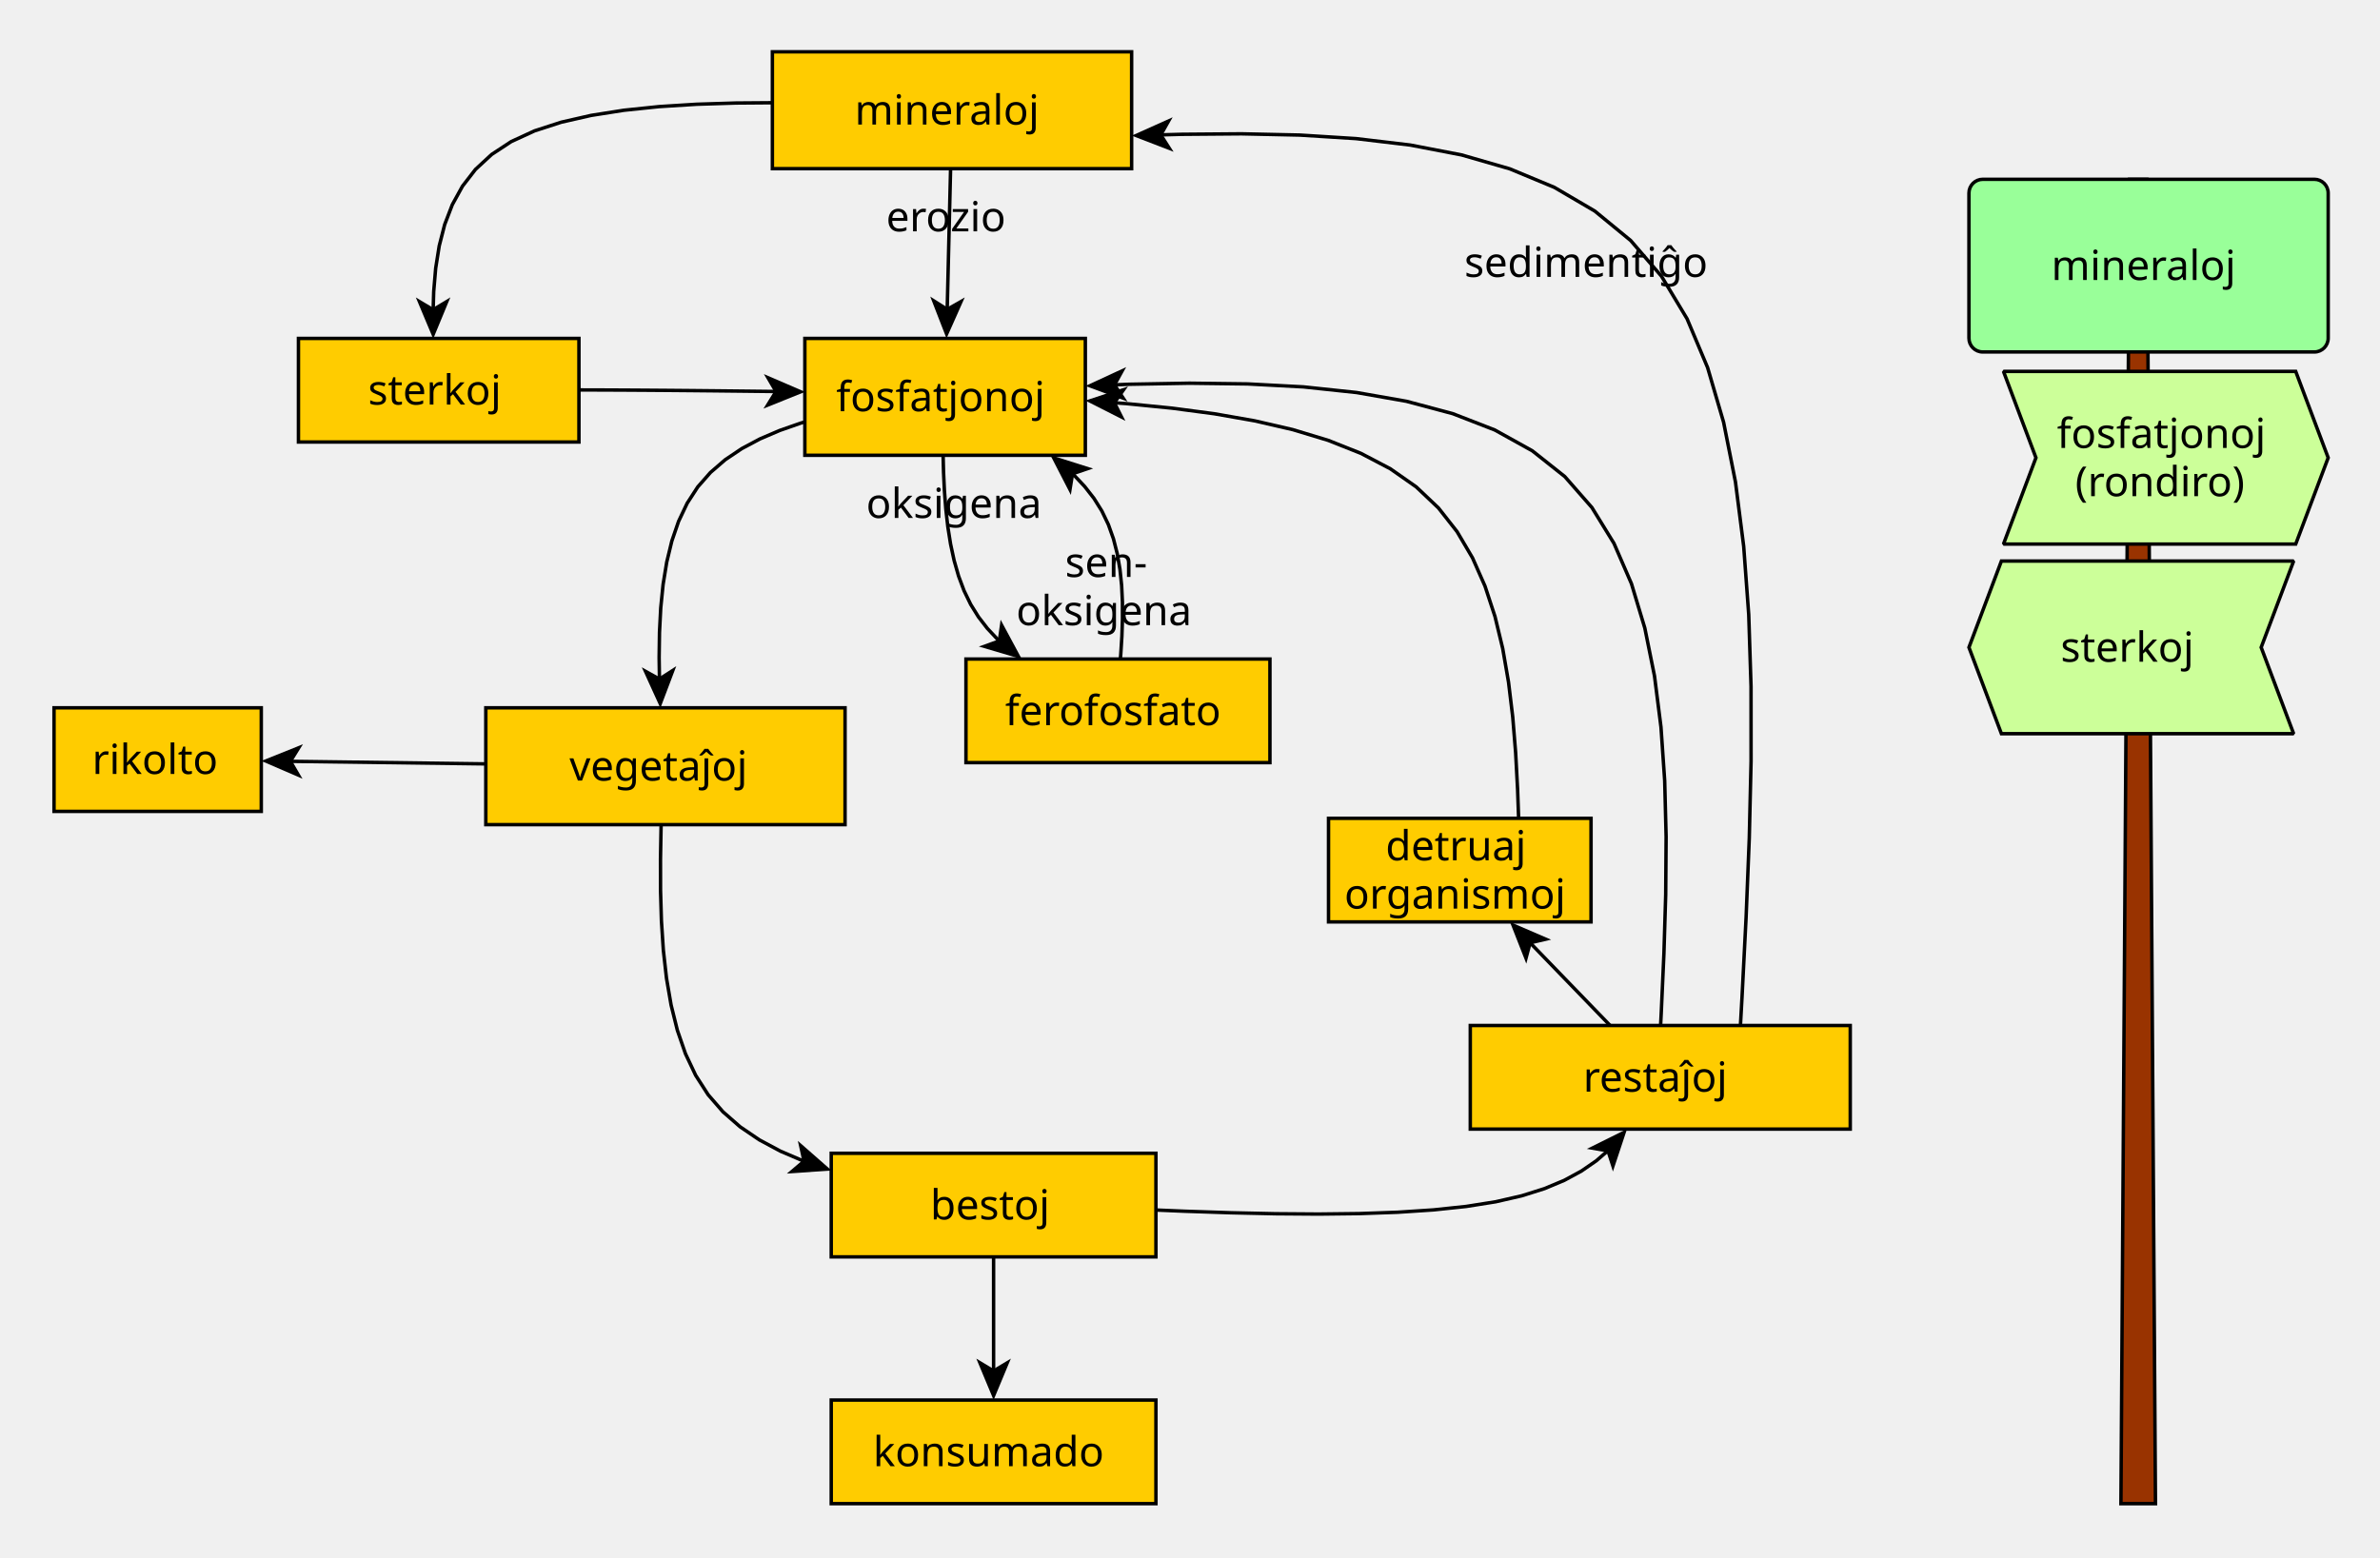
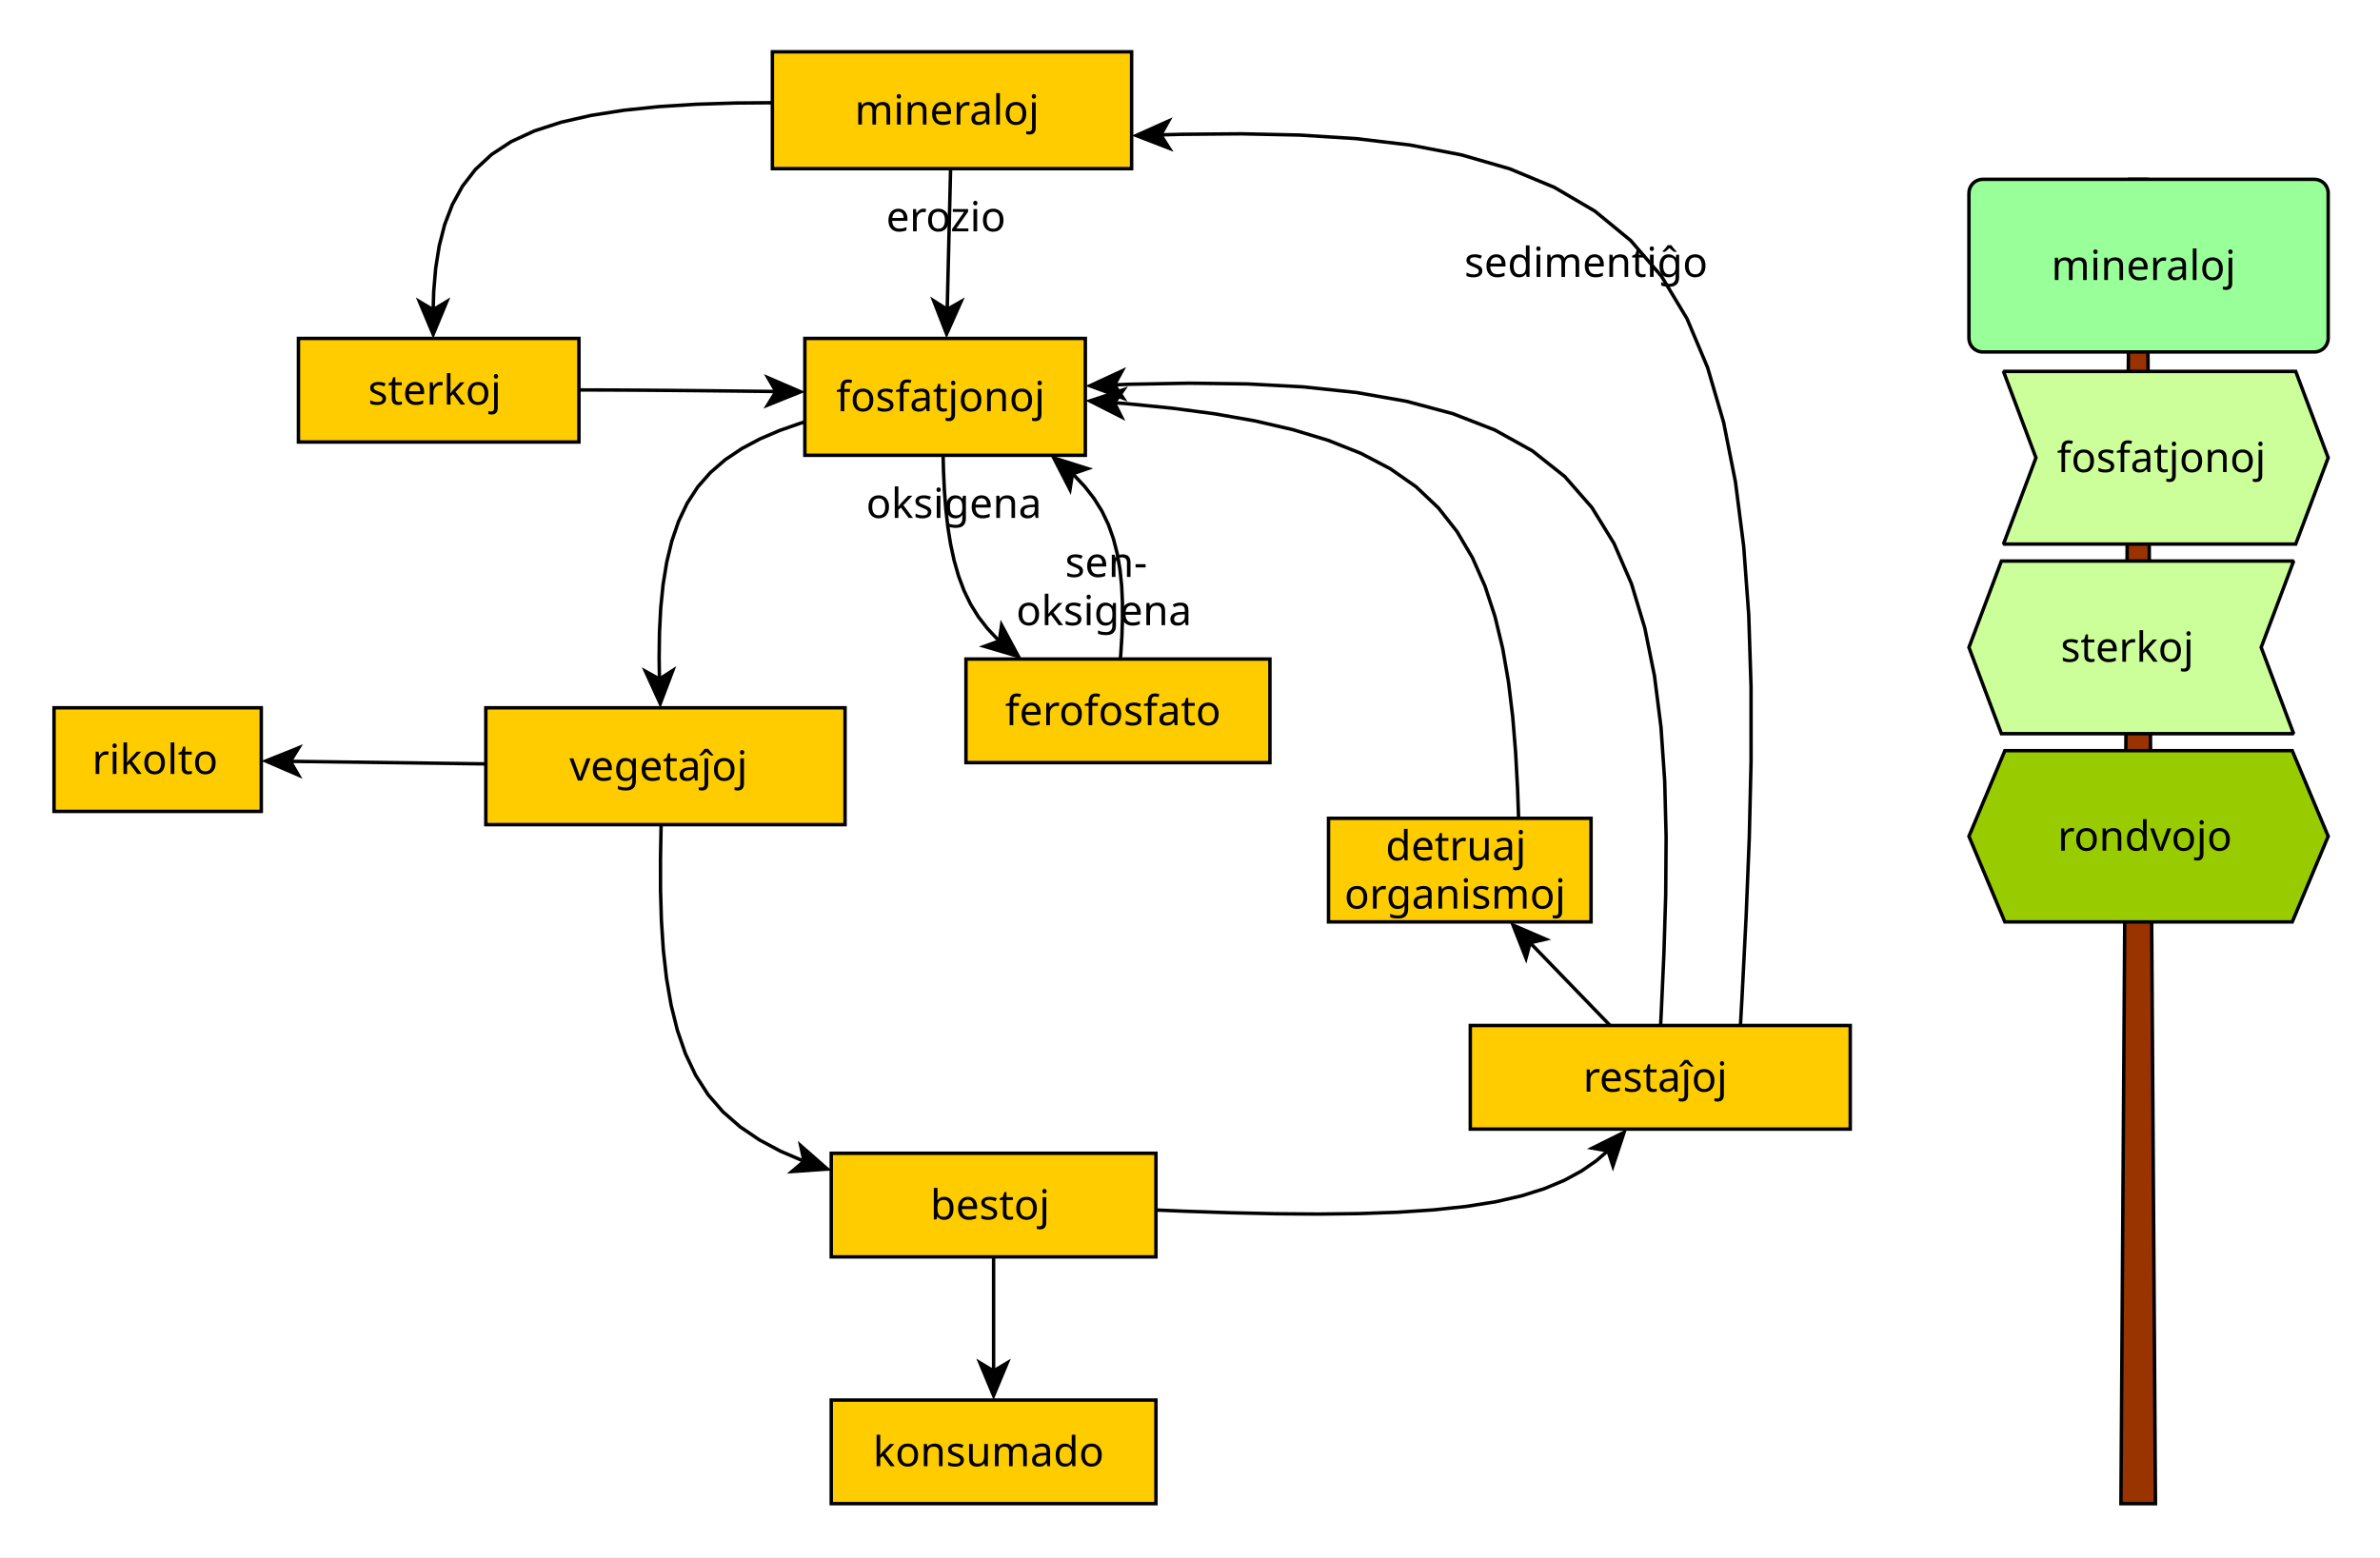
<svg xmlns="http://www.w3.org/2000/svg" xmlns:xlink="http://www.w3.org/1999/xlink" fill-opacity="1" color-rendering="auto" color-interpolation="auto" text-rendering="auto" stroke="black" stroke-linecap="square" width="689" stroke-miterlimit="10" shape-rendering="auto" stroke-opacity="1" fill="black" stroke-dasharray="none" font-weight="normal" stroke-width="1" height="451" font-family="'Dialog'" font-style="normal" stroke-linejoin="miter" font-size="12px" stroke-dashoffset="0" image-rendering="auto">
  <defs id="genericDefs" />
  <g>
    <defs id="defs1">
      <clipPath clipPathUnits="userSpaceOnUse" id="clipPath1">
        <path d="M0 0 L689 0 L689 451 L0 451 L0 0 Z" />
      </clipPath>
+       <clipPath clipPathUnits="userSpaceOnUse" id="clipPath2">
+         <path d="M-58 32 L631 32 L631 483 L-58 483 L-58 32 Z" />
+       </clipPath>
    </defs>
+     <g fill="white" text-rendering="geometricPrecision" shape-rendering="geometricPrecision" transform="translate(58,-32)" stroke="white">
+       <rect x="-58" width="689" height="451" y="32" clip-path="url(#clipPath2)" stroke="none" />
+     </g>
    <g id="y.node.0">
+       <a target="_blank" xlink:type="simple" xlink:href="#mineraloj" xlink:show="new">
+         <g fill="rgb(255,204,0)" text-rendering="geometricPrecision" shape-rendering="geometricPrecision" transform="matrix(1,0,0,1,58,-32)" stroke="rgb(255,204,0)">
+           <rect x="165.6" width="104" height="33.84" y="47" stroke="none" />
+         </g>
+         <g text-rendering="geometricPrecision" stroke-miterlimit="1.45" shape-rendering="geometricPrecision" transform="matrix(1,0,0,1,58,-32)" stroke-linecap="butt">
+           <rect fill="none" x="165.6" width="104" height="33.84" y="47" />
+         </g>
+         <g>
+           <g text-rendering="geometricPrecision" stroke-miterlimit="1.45" shape-rendering="geometricPrecision" font-family="sans-serif" transform="matrix(1,0,0,1,58,-32)" stroke-linecap="butt">
+             <text x="189.446" xml:space="preserve" y="68.074" stroke="none">mineraloj</text>
+           </g>
+         </g>
+       </a>
+     </g>
+     <g id="y.node.1">
+       <a target="_blank" xlink:type="simple" xlink:href="#fosfato" xlink:show="new">
+         <g fill="rgb(255,204,0)" text-rendering="geometricPrecision" shape-rendering="geometricPrecision" transform="matrix(1,0,0,1,58,-32)" stroke="rgb(255,204,0)">
+           <rect x="175" width="81.2" height="33.84" y="130" stroke="none" />
+         </g>
+         <g text-rendering="geometricPrecision" stroke-miterlimit="1.45" shape-rendering="geometricPrecision" transform="matrix(1,0,0,1,58,-32)" stroke-linecap="butt">
+           <rect fill="none" x="175" width="81.2" height="33.84" y="130" />
+         </g>
+         <g>
+           <g text-rendering="geometricPrecision" stroke-miterlimit="1.45" shape-rendering="geometricPrecision" font-family="sans-serif" transform="matrix(1,0,0,1,58,-32)" stroke-linecap="butt">
+             <text x="184.071" xml:space="preserve" y="151.074" stroke="none">fosfatjonoj</text>
+           </g>
+         </g>
+       </a>
+     </g>
+     <g id="y.node.2">
+       <a target="_blank" xlink:type="simple" xlink:href="#ferofosfato" xlink:show="new">
+         <g fill="rgb(255,204,0)" text-rendering="geometricPrecision" shape-rendering="geometricPrecision" transform="matrix(1,0,0,1,58,-32)" stroke="rgb(255,204,0)">
+           <rect x="221.64" width="88" height="30" y="222.84" stroke="none" />
+         </g>
+         <g text-rendering="geometricPrecision" stroke-miterlimit="1.45" shape-rendering="geometricPrecision" transform="matrix(1,0,0,1,58,-32)" stroke-linecap="butt">
+           <rect fill="none" x="221.64" width="88" height="30" y="222.84" />
+         </g>
+         <g>
+           <g text-rendering="geometricPrecision" stroke-miterlimit="1.45" shape-rendering="geometricPrecision" font-family="sans-serif" transform="matrix(1,0,0,1,58,-32)" stroke-linecap="butt">
+             <text x="232.977" xml:space="preserve" y="241.994" stroke="none">ferofosfato</text>
+           </g>
+         </g>
+       </a>
+     </g>
+     <g id="y.node.3">
+       <a target="_blank" xlink:type="simple" xlink:href="#plantoj" xlink:show="new">
+         <g fill="rgb(255,204,0)" text-rendering="geometricPrecision" shape-rendering="geometricPrecision" transform="matrix(1,0,0,1,58,-32)" stroke="rgb(255,204,0)">
+           <rect x="82.64" width="104" height="33.84" y="236.96" stroke="none" />
+         </g>
+         <g text-rendering="geometricPrecision" stroke-miterlimit="1.45" shape-rendering="geometricPrecision" transform="matrix(1,0,0,1,58,-32)" stroke-linecap="butt">
+           <rect fill="none" x="82.64" width="104" height="33.84" y="236.96" />
+         </g>
+         <g>
+           <g text-rendering="geometricPrecision" stroke-miterlimit="1.45" shape-rendering="geometricPrecision" font-family="sans-serif" transform="matrix(1,0,0,1,58,-32)" stroke-linecap="butt">
+             <text x="106.864" xml:space="preserve" y="258.034" stroke="none">vegetaĵoj</text>
+           </g>
+         </g>
+       </a>
+     </g>
+     <g id="y.node.4">
+       <a target="_blank" xlink:type="simple" xlink:href="#bestoj" xlink:show="new">
+         <g fill="rgb(255,204,0)" text-rendering="geometricPrecision" shape-rendering="geometricPrecision" transform="matrix(1,0,0,1,58,-32)" stroke="rgb(255,204,0)">
+           <rect x="182.64" width="94" height="30" y="365.96" stroke="none" />
+         </g>
+         <g text-rendering="geometricPrecision" stroke-miterlimit="1.45" shape-rendering="geometricPrecision" transform="matrix(1,0,0,1,58,-32)" stroke-linecap="butt">
+           <rect fill="none" x="182.64" width="94" height="30" y="365.96" />
+         </g>
+         <g>
+           <g text-rendering="geometricPrecision" stroke-miterlimit="1.45" shape-rendering="geometricPrecision" font-family="sans-serif" transform="matrix(1,0,0,1,58,-32)" stroke-linecap="butt">
+             <text x="211.324" xml:space="preserve" y="385.114" stroke="none">bestoj</text>
+           </g>
+         </g>
+       </a>
+     </g>
+     <g id="y.node.5">
+       <a target="_blank" xlink:type="simple" xlink:href="#restoj" xlink:show="new">
+         <g fill="rgb(255,204,0)" text-rendering="geometricPrecision" shape-rendering="geometricPrecision" transform="matrix(1,0,0,1,58,-32)" stroke="rgb(255,204,0)">
+           <rect x="367.64" width="110" height="30" y="328.96" stroke="none" />
+         </g>
+         <g text-rendering="geometricPrecision" stroke-miterlimit="1.45" shape-rendering="geometricPrecision" transform="matrix(1,0,0,1,58,-32)" stroke-linecap="butt">
+           <rect fill="none" x="367.64" width="110" height="30" y="328.96" />
+         </g>
+         <g>
+           <g text-rendering="geometricPrecision" stroke-miterlimit="1.45" shape-rendering="geometricPrecision" font-family="sans-serif" transform="matrix(1,0,0,1,58,-32)" stroke-linecap="butt">
+             <text x="400.322" xml:space="preserve" y="348.114" stroke="none">restaĵoj</text>
+           </g>
+         </g>
+       </a>
+     </g>
+     <g id="y.node.6">
+       <a target="_blank" xlink:type="simple" xlink:href="#rikolto" xlink:show="new">
+         <g fill="rgb(255,204,0)" text-rendering="geometricPrecision" shape-rendering="geometricPrecision" transform="matrix(1,0,0,1,58,-32)" stroke="rgb(255,204,0)">
+           <rect x="-42.36" width="60" height="30" y="236.96" stroke="none" />
+         </g>
+         <g text-rendering="geometricPrecision" stroke-miterlimit="1.45" shape-rendering="geometricPrecision" transform="matrix(1,0,0,1,58,-32)" stroke-linecap="butt">
+           <rect fill="none" x="-42.36" width="60" height="30" y="236.96" />
+         </g>
+         <g>
+           <g text-rendering="geometricPrecision" stroke-miterlimit="1.45" shape-rendering="geometricPrecision" font-family="sans-serif" transform="matrix(1,0,0,1,58,-32)" stroke-linecap="butt">
+             <text x="-31.33" xml:space="preserve" y="256.114" stroke="none">rikolto</text>
+           </g>
+         </g>
+       </a>
+     </g>
+     <g id="y.node.7">
+       <a target="_blank" xlink:type="simple" xlink:href="#konsumado" xlink:show="new">
+         <g fill="rgb(255,204,0)" text-rendering="geometricPrecision" shape-rendering="geometricPrecision" transform="matrix(1,0,0,1,58,-32)" stroke="rgb(255,204,0)">
+           <rect x="182.64" width="94" height="30" y="437.42" stroke="none" />
+         </g>
+         <g text-rendering="geometricPrecision" stroke-miterlimit="1.45" shape-rendering="geometricPrecision" transform="matrix(1,0,0,1,58,-32)" stroke-linecap="butt">
+           <rect fill="none" x="182.64" width="94" height="30" y="437.42" />
+         </g>
+         <g>
+           <g text-rendering="geometricPrecision" stroke-miterlimit="1.45" shape-rendering="geometricPrecision" font-family="sans-serif" transform="matrix(1,0,0,1,58,-32)" stroke-linecap="butt">
+             <text x="194.762" xml:space="preserve" y="456.574" stroke="none">konsumado</text>
+           </g>
+         </g>
+       </a>
+     </g>
+     <g id="y.node.8">
+       <a target="_blank" xlink:type="simple" xlink:href="#detruantoj" xlink:show="new">
+         <g fill="rgb(255,204,0)" text-rendering="geometricPrecision" shape-rendering="geometricPrecision" transform="matrix(1,0,0,1,58,-32)" stroke="rgb(255,204,0)">
+           <rect x="326.6" width="76" height="30" y="268.96" stroke="none" />
+         </g>
+         <g text-rendering="geometricPrecision" stroke-miterlimit="1.45" shape-rendering="geometricPrecision" transform="matrix(1,0,0,1,58,-32)" stroke-linecap="butt">
+           <rect fill="none" x="326.6" width="76" height="30" y="268.96" />
+         </g>
+         <g>
+           <g text-rendering="geometricPrecision" stroke-miterlimit="1.45" shape-rendering="geometricPrecision" font-family="sans-serif" transform="matrix(1,0,0,1,58,-32)" stroke-linecap="butt">
+             <text x="343.134" xml:space="preserve" y="281.13" stroke="none">detruaj</text>
+             <text x="331.199" xml:space="preserve" y="295.099" stroke="none">organismoj</text>
+           </g>
+         </g>
+       </a>
+     </g>
+     <g id="y.node.9">
+       <a target="_blank" xlink:type="simple" xlink:href="#sterko" xlink:show="new">
+         <g fill="rgb(255,204,0)" text-rendering="geometricPrecision" shape-rendering="geometricPrecision" transform="matrix(1,0,0,1,58,-32)" stroke="rgb(255,204,0)">
+           <rect x="28.4" width="81.2" height="30" y="130" stroke="none" />
+         </g>
+         <g text-rendering="geometricPrecision" stroke-miterlimit="1.45" shape-rendering="geometricPrecision" transform="matrix(1,0,0,1,58,-32)" stroke-linecap="butt">
+           <rect fill="none" x="28.4" width="81.2" height="30" y="130" />
+         </g>
+         <g>
+           <g text-rendering="geometricPrecision" stroke-miterlimit="1.45" shape-rendering="geometricPrecision" font-family="sans-serif" transform="matrix(1,0,0,1,58,-32)" stroke-linecap="butt">
+             <text x="48.551" xml:space="preserve" y="149.154" stroke="none">sterkoj</text>
+           </g>
+         </g>
+       </a>
+     </g>
+     <g id="y.node.10">
      <g fill="rgb(153,51,0)" text-rendering="geometricPrecision" shape-rendering="geometricPrecision" transform="matrix(1,0,0,1,58,-32)" stroke="rgb(153,51,0)">
        <path d="M556 467.42 L558.5 83.92 L563.5 83.92 L566 467.42 Z" stroke="none" fill-rule="evenodd" />
      </g>
      <g text-rendering="geometricPrecision" stroke-miterlimit="1.45" shape-rendering="geometricPrecision" transform="matrix(1,0,0,1,58,-32)" stroke-linecap="butt">
        <path fill="none" d="M556 467.42 L558.5 83.92 L563.5 83.92 L566 467.42 Z" fill-rule="evenodd" />
      </g>
      <g />
-     </g>
-     <g id="y.node.1">
-       <a target="_blank" xlink:type="simple" xlink:href="#mineraloj" xlink:show="new">
-         <g fill="rgb(255,204,0)" text-rendering="geometricPrecision" shape-rendering="geometricPrecision" transform="matrix(1,0,0,1,58,-32)" stroke="rgb(255,204,0)">
-           <rect x="165.6" width="104" height="33.84" y="47" stroke="none" />
-         </g>
-         <g text-rendering="geometricPrecision" stroke-miterlimit="1.45" shape-rendering="geometricPrecision" transform="matrix(1,0,0,1,58,-32)" stroke-linecap="butt">
-           <rect fill="none" x="165.6" width="104" height="33.84" y="47" />
-         </g>
-         <g>
-           <g text-rendering="geometricPrecision" stroke-miterlimit="1.45" shape-rendering="geometricPrecision" font-family="sans-serif" transform="matrix(1,0,0,1,58,-32)" stroke-linecap="butt">
-             <text x="189.446" xml:space="preserve" y="68.074" stroke="none">mineraloj</text>
-           </g>
-         </g>
-       </a>
-     </g>
-     <g id="y.node.2">
-       <a target="_blank" xlink:type="simple" xlink:href="#fosfato" xlink:show="new">
-         <g fill="rgb(255,204,0)" text-rendering="geometricPrecision" shape-rendering="geometricPrecision" transform="matrix(1,0,0,1,58,-32)" stroke="rgb(255,204,0)">
-           <rect x="175" width="81.2" height="33.84" y="130" stroke="none" />
-         </g>
-         <g text-rendering="geometricPrecision" stroke-miterlimit="1.45" shape-rendering="geometricPrecision" transform="matrix(1,0,0,1,58,-32)" stroke-linecap="butt">
-           <rect fill="none" x="175" width="81.2" height="33.84" y="130" />
-         </g>
-         <g>
-           <g text-rendering="geometricPrecision" stroke-miterlimit="1.45" shape-rendering="geometricPrecision" font-family="sans-serif" transform="matrix(1,0,0,1,58,-32)" stroke-linecap="butt">
-             <text x="184.071" xml:space="preserve" y="151.074" stroke="none">fosfatjonoj</text>
-           </g>
-         </g>
-       </a>
-     </g>
-     <g id="y.node.3">
-       <a target="_blank" xlink:type="simple" xlink:href="#ferofosfato" xlink:show="new">
-         <g fill="rgb(255,204,0)" text-rendering="geometricPrecision" shape-rendering="geometricPrecision" transform="matrix(1,0,0,1,58,-32)" stroke="rgb(255,204,0)">
-           <rect x="221.64" width="88" height="30" y="222.84" stroke="none" />
-         </g>
-         <g text-rendering="geometricPrecision" stroke-miterlimit="1.45" shape-rendering="geometricPrecision" transform="matrix(1,0,0,1,58,-32)" stroke-linecap="butt">
-           <rect fill="none" x="221.64" width="88" height="30" y="222.84" />
-         </g>
-         <g>
-           <g text-rendering="geometricPrecision" stroke-miterlimit="1.45" shape-rendering="geometricPrecision" font-family="sans-serif" transform="matrix(1,0,0,1,58,-32)" stroke-linecap="butt">
-             <text x="232.977" xml:space="preserve" y="241.994" stroke="none">ferofosfato</text>
-           </g>
-         </g>
-       </a>
-     </g>
-     <g id="y.node.4">
-       <a target="_blank" xlink:type="simple" xlink:href="#plantoj" xlink:show="new">
-         <g fill="rgb(255,204,0)" text-rendering="geometricPrecision" shape-rendering="geometricPrecision" transform="matrix(1,0,0,1,58,-32)" stroke="rgb(255,204,0)">
-           <rect x="82.64" width="104" height="33.84" y="236.96" stroke="none" />
-         </g>
-         <g text-rendering="geometricPrecision" stroke-miterlimit="1.45" shape-rendering="geometricPrecision" transform="matrix(1,0,0,1,58,-32)" stroke-linecap="butt">
-           <rect fill="none" x="82.64" width="104" height="33.84" y="236.96" />
-         </g>
-         <g>
-           <g text-rendering="geometricPrecision" stroke-miterlimit="1.45" shape-rendering="geometricPrecision" font-family="sans-serif" transform="matrix(1,0,0,1,58,-32)" stroke-linecap="butt">
-             <text x="106.864" xml:space="preserve" y="258.034" stroke="none">vegetaĵoj</text>
-           </g>
-         </g>
-       </a>
-     </g>
-     <g id="y.node.5">
-       <a target="_blank" xlink:type="simple" xlink:href="#bestoj" xlink:show="new">
-         <g fill="rgb(255,204,0)" text-rendering="geometricPrecision" shape-rendering="geometricPrecision" transform="matrix(1,0,0,1,58,-32)" stroke="rgb(255,204,0)">
-           <rect x="182.64" width="94" height="30" y="365.96" stroke="none" />
-         </g>
-         <g text-rendering="geometricPrecision" stroke-miterlimit="1.45" shape-rendering="geometricPrecision" transform="matrix(1,0,0,1,58,-32)" stroke-linecap="butt">
-           <rect fill="none" x="182.64" width="94" height="30" y="365.96" />
-         </g>
-         <g>
-           <g text-rendering="geometricPrecision" stroke-miterlimit="1.45" shape-rendering="geometricPrecision" font-family="sans-serif" transform="matrix(1,0,0,1,58,-32)" stroke-linecap="butt">
-             <text x="211.324" xml:space="preserve" y="385.114" stroke="none">bestoj</text>
-           </g>
-         </g>
-       </a>
-     </g>
-     <g id="y.node.6">
-       <a target="_blank" xlink:type="simple" xlink:href="#restoj" xlink:show="new">
-         <g fill="rgb(255,204,0)" text-rendering="geometricPrecision" shape-rendering="geometricPrecision" transform="matrix(1,0,0,1,58,-32)" stroke="rgb(255,204,0)">
-           <rect x="367.64" width="110" height="30" y="328.96" stroke="none" />
-         </g>
-         <g text-rendering="geometricPrecision" stroke-miterlimit="1.45" shape-rendering="geometricPrecision" transform="matrix(1,0,0,1,58,-32)" stroke-linecap="butt">
-           <rect fill="none" x="367.64" width="110" height="30" y="328.96" />
-         </g>
-         <g>
-           <g text-rendering="geometricPrecision" stroke-miterlimit="1.45" shape-rendering="geometricPrecision" font-family="sans-serif" transform="matrix(1,0,0,1,58,-32)" stroke-linecap="butt">
-             <text x="400.322" xml:space="preserve" y="348.114" stroke="none">restaĵoj</text>
-           </g>
-         </g>
-       </a>
-     </g>
-     <g id="y.node.7">
-       <a target="_blank" xlink:type="simple" xlink:href="#rikolto" xlink:show="new">
-         <g fill="rgb(255,204,0)" text-rendering="geometricPrecision" shape-rendering="geometricPrecision" transform="matrix(1,0,0,1,58,-32)" stroke="rgb(255,204,0)">
-           <rect x="-42.36" width="60" height="30" y="236.96" stroke="none" />
-         </g>
-         <g text-rendering="geometricPrecision" stroke-miterlimit="1.45" shape-rendering="geometricPrecision" transform="matrix(1,0,0,1,58,-32)" stroke-linecap="butt">
-           <rect fill="none" x="-42.36" width="60" height="30" y="236.96" />
-         </g>
-         <g>
-           <g text-rendering="geometricPrecision" stroke-miterlimit="1.45" shape-rendering="geometricPrecision" font-family="sans-serif" transform="matrix(1,0,0,1,58,-32)" stroke-linecap="butt">
-             <text x="-31.33" xml:space="preserve" y="256.114" stroke="none">rikolto</text>
-           </g>
-         </g>
-       </a>
-     </g>
-     <g id="y.node.8">
-       <a target="_blank" xlink:type="simple" xlink:href="#konsumado" xlink:show="new">
-         <g fill="rgb(255,204,0)" text-rendering="geometricPrecision" shape-rendering="geometricPrecision" transform="matrix(1,0,0,1,58,-32)" stroke="rgb(255,204,0)">
-           <rect x="182.64" width="94" height="30" y="437.42" stroke="none" />
-         </g>
-         <g text-rendering="geometricPrecision" stroke-miterlimit="1.45" shape-rendering="geometricPrecision" transform="matrix(1,0,0,1,58,-32)" stroke-linecap="butt">
-           <rect fill="none" x="182.64" width="94" height="30" y="437.42" />
-         </g>
-         <g>
-           <g text-rendering="geometricPrecision" stroke-miterlimit="1.45" shape-rendering="geometricPrecision" font-family="sans-serif" transform="matrix(1,0,0,1,58,-32)" stroke-linecap="butt">
-             <text x="194.762" xml:space="preserve" y="456.574" stroke="none">konsumado</text>
-           </g>
-         </g>
-       </a>
-     </g>
-     <g id="y.node.9">
-       <a target="_blank" xlink:type="simple" xlink:href="#detruantoj" xlink:show="new">
-         <g fill="rgb(255,204,0)" text-rendering="geometricPrecision" shape-rendering="geometricPrecision" transform="matrix(1,0,0,1,58,-32)" stroke="rgb(255,204,0)">
-           <rect x="326.6" width="76" height="30" y="268.96" stroke="none" />
-         </g>
-         <g text-rendering="geometricPrecision" stroke-miterlimit="1.45" shape-rendering="geometricPrecision" transform="matrix(1,0,0,1,58,-32)" stroke-linecap="butt">
-           <rect fill="none" x="326.6" width="76" height="30" y="268.96" />
-         </g>
-         <g>
-           <g text-rendering="geometricPrecision" stroke-miterlimit="1.45" shape-rendering="geometricPrecision" font-family="sans-serif" transform="matrix(1,0,0,1,58,-32)" stroke-linecap="butt">
-             <text x="343.134" xml:space="preserve" y="281.13" stroke="none">detruaj</text>
-             <text x="331.199" xml:space="preserve" y="295.099" stroke="none">organismoj</text>
-           </g>
-         </g>
-       </a>
-     </g>
-     <g id="y.node.10">
-       <a target="_blank" xlink:type="simple" xlink:href="#sterko" xlink:show="new">
-         <g fill="rgb(255,204,0)" text-rendering="geometricPrecision" shape-rendering="geometricPrecision" transform="matrix(1,0,0,1,58,-32)" stroke="rgb(255,204,0)">
-           <rect x="28.4" width="81.2" height="30" y="130" stroke="none" />
-         </g>
-         <g text-rendering="geometricPrecision" stroke-miterlimit="1.45" shape-rendering="geometricPrecision" transform="matrix(1,0,0,1,58,-32)" stroke-linecap="butt">
-           <rect fill="none" x="28.4" width="81.2" height="30" y="130" />
-         </g>
-         <g>
-           <g text-rendering="geometricPrecision" stroke-miterlimit="1.45" shape-rendering="geometricPrecision" font-family="sans-serif" transform="matrix(1,0,0,1,58,-32)" stroke-linecap="butt">
-             <text x="48.551" xml:space="preserve" y="149.154" stroke="none">sterkoj</text>
-           </g>
-         </g>
-       </a>
    </g>
    <g id="y.node.11">
      <a target="_blank" xlink:type="simple" xlink:href="#nun" xlink:show="new">
        <g fill="rgb(153,255,153)" text-rendering="geometricPrecision" shape-rendering="geometricPrecision" transform="matrix(1,0,0,1,58,-32)" stroke="rgb(153,255,153)">
          <rect x="512" y="83.92" width="104" rx="4" ry="4" height="50" stroke="none" />
        </g>
        <g text-rendering="geometricPrecision" stroke-miterlimit="1.45" shape-rendering="geometricPrecision" transform="matrix(1,0,0,1,58,-32)" stroke-linecap="butt">
          <rect x="512" y="83.92" fill="none" width="104" rx="4" ry="4" height="50" />
        </g>
        <g>
          <g text-rendering="geometricPrecision" stroke-miterlimit="1.45" shape-rendering="geometricPrecision" font-family="sans-serif" transform="matrix(1,0,0,1,58,-32)" stroke-linecap="butt">
            <text x="535.846" xml:space="preserve" y="113.074" stroke="none">mineraloj</text>
          </g>
        </g>
      </a>
    </g>
    <g id="y.node.12">
      <a target="_blank" xlink:type="simple" xlink:href="#dekstren" xlink:show="new">
        <g fill="rgb(204,255,153)" text-rendering="geometricPrecision" shape-rendering="geometricPrecision" transform="matrix(1,0,0,1,58,-32)" stroke="rgb(204,255,153)">
          <path d="M522 139.55 L606.6 139.55 L616 164.55 L606.6 189.55 L522 189.55 L531.4 164.55 Z" stroke="none" fill-rule="evenodd" />
        </g>
        <g text-rendering="geometricPrecision" stroke-miterlimit="1.45" shape-rendering="geometricPrecision" transform="matrix(1,0,0,1,58,-32)" stroke-linecap="butt">
          <path fill="none" d="M522 139.55 L606.6 139.55 L616 164.55 L606.6 189.55 L522 189.55 L531.4 164.55 Z" fill-rule="evenodd" />
        </g>
        <g>
          <g text-rendering="geometricPrecision" stroke-miterlimit="1.45" shape-rendering="geometricPrecision" font-family="sans-serif" transform="matrix(1,0,0,1,58,-32)" stroke-linecap="butt">
-             <text x="537.471" xml:space="preserve" y="161.72" stroke="none">fosfatjonoj</text>
-             <text x="542.765" xml:space="preserve" y="175.689" stroke="none">(rondiro)</text>
+             <text x="537.471" xml:space="preserve" y="168.704" stroke="none">fosfatjonoj</text>
          </g>
        </g>
      </a>
    </g>
    <g id="y.node.13">
-       <a target="_blank" xlink:type="simple" xlink:href="maldekstren" xlink:show="new">
+       <a target="_blank" xlink:type="simple" xlink:href="#maldekstren" xlink:show="new">
        <g fill="rgb(204,255,153)" text-rendering="geometricPrecision" shape-rendering="geometricPrecision" transform="matrix(1,0,0,1,58,-32)" stroke="rgb(204,255,153)">
          <path d="M521.4 194.463 L606 194.463 L596.6 219.463 L606 244.463 L521.4 244.463 L512 219.463 Z" stroke="none" fill-rule="evenodd" />
        </g>
        <g text-rendering="geometricPrecision" stroke-miterlimit="1.45" shape-rendering="geometricPrecision" transform="matrix(1,0,0,1,58,-32)" stroke-linecap="butt">
          <path fill="none" d="M521.4 194.463 L606 194.463 L596.6 219.463 L606 244.463 L521.4 244.463 L512 219.463 Z" fill-rule="evenodd" />
        </g>
        <g>
          <g text-rendering="geometricPrecision" stroke-miterlimit="1.45" shape-rendering="geometricPrecision" font-family="sans-serif" transform="matrix(1,0,0,1,58,-32)" stroke-linecap="butt">
            <text x="538.551" xml:space="preserve" y="223.618" stroke="none">sterkoj</text>
+           </g>
+         </g>
+       </a>
+     </g>
+     <g id="y.node.14">
+       <a target="_blank" xlink:type="simple" xlink:href="#rondvojo" xlink:show="new">
+         <g fill="rgb(153,204,0)" text-rendering="geometricPrecision" shape-rendering="geometricPrecision" transform="matrix(1,0,0,1,58,-32)" stroke="rgb(153,204,0)">
+           <path d="M512 274.168 L522.4 249.377 L605.6 249.377 L616 274.168 L605.6 298.96 L522.4 298.96 Z" stroke="none" fill-rule="evenodd" />
+         </g>
+         <g text-rendering="geometricPrecision" stroke-miterlimit="1.45" shape-rendering="geometricPrecision" transform="matrix(1,0,0,1,58,-32)" stroke-linecap="butt">
+           <path fill="none" d="M512 274.168 L522.4 249.377 L605.6 249.377 L616 274.168 L605.6 298.96 L522.4 298.96 Z" fill-rule="evenodd" />
+         </g>
+         <g />
+         <g>
+           <g text-rendering="geometricPrecision" stroke-miterlimit="1.45" shape-rendering="geometricPrecision" font-family="sans-serif" transform="matrix(1,0,0,1,58,-32)" stroke-linecap="butt">
+             <text x="537.691" xml:space="preserve" y="278.323" stroke="none">rondvojo</text>
          </g>
        </g>
      </a>
    </g>
    <g id="y.edge.0">
      <g text-rendering="geometricPrecision" stroke-miterlimit="1.45" shape-rendering="geometricPrecision" transform="matrix(1,0,0,1,58,-32)" stroke-linecap="butt">
        <path fill="none" d="M217.192 80.84 L216.2 122.002" />
        <path d="M216.008 130 L221.295 118.124 L216.225 121.003 L211.298 117.883 Z" stroke="none" />
      </g>
      <g>
        <g text-rendering="geometricPrecision" stroke-miterlimit="1.45" shape-rendering="geometricPrecision" font-family="sans-serif" transform="matrix(1,0,0,1,58,-32)" stroke-linecap="butt">
          <text x="198.539" xml:space="preserve" y="98.979" stroke="none">erozio</text>
        </g>
      </g>
    </g>
    <g id="y.edge.1">
      <g text-rendering="geometricPrecision" stroke-miterlimit="1.45" shape-rendering="geometricPrecision" transform="matrix(1,0,0,1,58,-32)" stroke-linecap="butt">
        <path fill="none" d="M215.026 163.805 L215.148 168.63 L215.406 174.085 L215.812 179.406 L216.395 184.566 L217.185 189.537 L218.211 194.293 L219.502 198.807 L221.089 203.051 L223 207 L225.256 210.635 L227.836 213.973 L230.711 217.043 L231.551 217.799 L231.63 217.859" />
        <path d="M237.838 222.905 L231.68 211.457 L230.854 217.229 L225.373 219.217 Z" stroke="none" />
      </g>
      <g>
        <g text-rendering="geometricPrecision" stroke-miterlimit="1.45" shape-rendering="geometricPrecision" font-family="sans-serif" transform="matrix(1,0,0,1,58,-32)" stroke-linecap="butt">
          <text x="192.753" xml:space="preserve" y="181.979" stroke="none">oksigena</text>
        </g>
      </g>
    </g>
    <g id="y.edge.2">
      <g text-rendering="geometricPrecision" stroke-miterlimit="1.45" shape-rendering="geometricPrecision" transform="matrix(1,0,0,1,58,-32)" stroke-linecap="butt">
        <path fill="none" d="M266.344 222.815 L266.461 221.402 L266.778 216.296 L266.949 211.27 L266.938 206.344 L266.707 201.537 L266.222 196.87 L265.445 192.363 L264.34 188.036 L262.871 183.908 L261 180 L258.704 176.325 L256.007 172.869 L252.945 169.613 L252.25 168.982 L252.171 168.92" />
        <path d="M246.057 163.761 L252.004 175.321 L252.935 169.565 L258.453 167.678 Z" stroke="none" />
      </g>
      <g>
        <g text-rendering="geometricPrecision" stroke-miterlimit="1.45" shape-rendering="geometricPrecision" font-family="sans-serif" transform="matrix(1,0,0,1,58,-32)" stroke-linecap="butt">
          <text x="250.327" xml:space="preserve" y="199.07" stroke="none">sen-</text>
          <text x="236.195" xml:space="preserve" y="213.039" stroke="none">oksigena</text>
        </g>
      </g>
    </g>
    <g id="y.edge.3">
      <g text-rendering="geometricPrecision" stroke-miterlimit="1.45" shape-rendering="geometricPrecision" transform="matrix(1,0,0,1,58,-32)" stroke-linecap="butt">
        <path fill="none" d="M175.003 154.178 L173.781 154.531 L167.715 156.651 L162.018 159.093 L156.746 161.902 L151.95 165.126 L147.684 168.81 L144 173 L140.934 177.727 L138.45 182.959 L136.496 188.652 L135.018 194.759 L133.965 201.234 L133.281 208.031 L132.916 215.104 L132.815 222.407 L132.912 228.958 L132.915 229.058" />
        <path d="M133.179 237.054 L137.781 224.896 L132.882 228.059 L127.786 225.225 Z" stroke="none" />
      </g>
    </g>
    <g id="y.edge.4">
      <g text-rendering="geometricPrecision" stroke-miterlimit="1.45" shape-rendering="geometricPrecision" transform="matrix(1,0,0,1,58,-32)" stroke-linecap="butt">
        <path fill="none" d="M133.397 270.799 L133.371 271.633 L133.207 280.809 L133.222 289.815 L133.477 298.595 L134.031 307.094 L134.945 315.254 L136.278 323.019 L138.09 330.332 L140.441 337.138 L143.391 343.379 L147 349 L151.308 353.962 L156.274 358.304 L161.84 362.082 L167.944 365.352 L174.528 368.17 L175.071 368.358 L175.167 368.385" />
        <path d="M182.748 370.943 L172.976 362.369 L174.22 368.066 L169.779 371.844 Z" stroke="none" />
      </g>
    </g>
    <g id="y.edge.5">
      <g text-rendering="geometricPrecision" stroke-miterlimit="1.45" shape-rendering="geometricPrecision" transform="matrix(1,0,0,1,58,-32)" stroke-linecap="butt">
        <path fill="none" d="M276.625 382.391 L285 382.741 L298.356 383.185 L311.281 383.469 L323.691 383.56 L335.5 383.426 L346.621 383.035 L356.969 382.355 L366.457 381.354 L375 380 L382.54 378.271 L389.135 376.189 L394.871 373.785 L399.833 371.093 L404.108 368.143 L407.718 365.024 L407.783 364.948" />
        <path d="M413.029 358.908 L401.385 364.69 L407.127 365.703 L408.935 371.247 Z" stroke="none" />
      </g>
    </g>
    <g id="y.edge.6">
      <g text-rendering="geometricPrecision" stroke-miterlimit="1.45" shape-rendering="geometricPrecision" transform="matrix(1,0,0,1,58,-32)" stroke-linecap="butt">
        <path fill="none" d="M422.735 328.953 L422.915 325.501 L423.698 308.131 L424.215 291.019 L424.333 274.296 L423.921 258.09 L422.844 242.531 L420.97 227.748 L418.167 213.87 L414.301 201.027 L409.24 189.348 L402.85 178.963 L395 170 L385.6 162.546 L374.74 156.515 L362.551 151.777 L349.167 148.204 L334.72 145.665 L319.344 144.031 L303.171 143.174 L286.333 142.963 L268.965 143.269 L264.224 143.455" />
        <path d="M256.23 143.767 L268.416 148.295 L265.223 143.416 L268.025 138.303 Z" stroke="none" />
      </g>
    </g>
    <g id="y.edge.11">
      <g text-rendering="geometricPrecision" stroke-miterlimit="1.45" shape-rendering="geometricPrecision" transform="matrix(1,0,0,1,58,-32)" stroke-linecap="butt">
        <path fill="none" d="M445.848 328.933 L446.311 320.695 L447.491 297.555 L448.406 274.75 L448.926 252.444 L448.918 230.806 L448.25 210 L446.791 190.195 L444.407 171.556 L440.969 154.25 L436.343 138.444 L430.397 124.306 L423 112 L414.064 101.639 L403.676 93.111 L391.969 86.25 L379.074 80.889 L365.124 76.861 L350.25 74 L334.584 72.139 L318.259 71.111 L301.406 70.75 L284.157 70.889 L277.618 71.065" />
        <path d="M269.62 71.281 L281.751 75.956 L278.617 71.038 L281.481 65.959 Z" stroke="none" />
      </g>
      <g>
        <g text-rendering="geometricPrecision" stroke-miterlimit="1.45" shape-rendering="geometricPrecision" font-family="sans-serif" transform="matrix(1,0,0,1,58,-32)" stroke-linecap="butt">
          <text x="365.92" xml:space="preserve" y="112.183" stroke="none">sedimentiĝo</text>
        </g>
      </g>
    </g>
    <g id="y.edge.7">
      <g text-rendering="geometricPrecision" stroke-miterlimit="1.45" shape-rendering="geometricPrecision" transform="matrix(1,0,0,1,58,-32)" stroke-linecap="butt">
        <path fill="none" d="M82.64 253.201 L25.639 252.456" />
        <path d="M17.64 252.352 L29.574 257.508 L26.639 252.469 L29.704 247.509 Z" stroke="none" />
      </g>
    </g>
    <g id="y.edge.8">
      <g text-rendering="geometricPrecision" stroke-miterlimit="1.45" shape-rendering="geometricPrecision" transform="matrix(1,0,0,1,58,-32)" stroke-linecap="butt">
        <path fill="none" d="M229.64 395.96 L229.64 429.42" />
        <path d="M229.64 437.42 L234.64 425.42 L229.64 428.42 L224.64 425.42 Z" stroke="none" />
      </g>
    </g>
    <g id="y.edge.9">
      <g text-rendering="geometricPrecision" stroke-miterlimit="1.45" shape-rendering="geometricPrecision" transform="matrix(1,0,0,1,58,-32)" stroke-linecap="butt">
        <path fill="none" d="M408.13 328.96 L384.672 304.71" />
        <path d="M379.11 298.96 L383.86 311.061 L385.367 305.429 L391.047 304.109 Z" stroke="none" />
      </g>
    </g>
    <g id="y.edge.10">
      <g text-rendering="geometricPrecision" stroke-miterlimit="1.45" shape-rendering="geometricPrecision" transform="matrix(1,0,0,1,58,-32)" stroke-linecap="butt">
        <path fill="none" d="M381.632 268.92 L381.334 260.512 L380.769 249.945 L379.926 239.593 L378.711 229.525 L377.031 219.812 L374.794 210.528 L371.907 201.741 L368.277 193.523 L363.811 185.947 L358.416 179.082 L352 173 L344.5 167.749 L335.978 163.28 L326.527 159.523 L316.241 156.407 L305.211 153.861 L293.531 151.812 L281.294 150.191 L268.593 148.926 L264.187 148.595" />
        <path d="M256.209 147.997 L267.801 153.881 L265.184 148.67 L268.549 143.909 Z" stroke="none" />
      </g>
    </g>
    <g id="y.edge.12">
      <g text-rendering="geometricPrecision" stroke-miterlimit="1.45" shape-rendering="geometricPrecision" transform="matrix(1,0,0,1,58,-32)" stroke-linecap="butt">
        <path fill="none" d="M165.64 61.75 L155.045 61.83 L143.656 62.188 L132.815 62.868 L122.611 63.926 L113.137 65.414 L104.483 67.387 L96.74 69.897 L90 73 L84.323 76.731 L79.649 81.053 L75.887 85.914 L72.944 91.259 L70.731 97.035 L69.156 103.188 L68.128 109.663 L67.556 116.407 L67.388 122.016 L67.389 122.116" />
        <path d="M67.409 130.115 L72.379 118.103 L67.386 121.116 L62.379 118.128 Z" stroke="none" />
      </g>
    </g>
    <g id="y.edge.13">
      <g text-rendering="geometricPrecision" stroke-miterlimit="1.45" shape-rendering="geometricPrecision" transform="matrix(1,0,0,1,58,-32)" stroke-linecap="butt">
        <path fill="none" d="M109.569 144.914 L111.699 144.918 L117.242 144.936 L123.002 144.963 L129 145 L135.252 145.047 L141.742 145.103 L148.449 145.168 L155.352 145.241 L162.428 145.32 L166.974 145.374 L167.074 145.376" />
        <path d="M175.074 145.473 L163.136 140.327 L166.075 145.363 L163.014 150.327 Z" stroke="none" />
      </g>
    </g>
  </g>
</svg>
